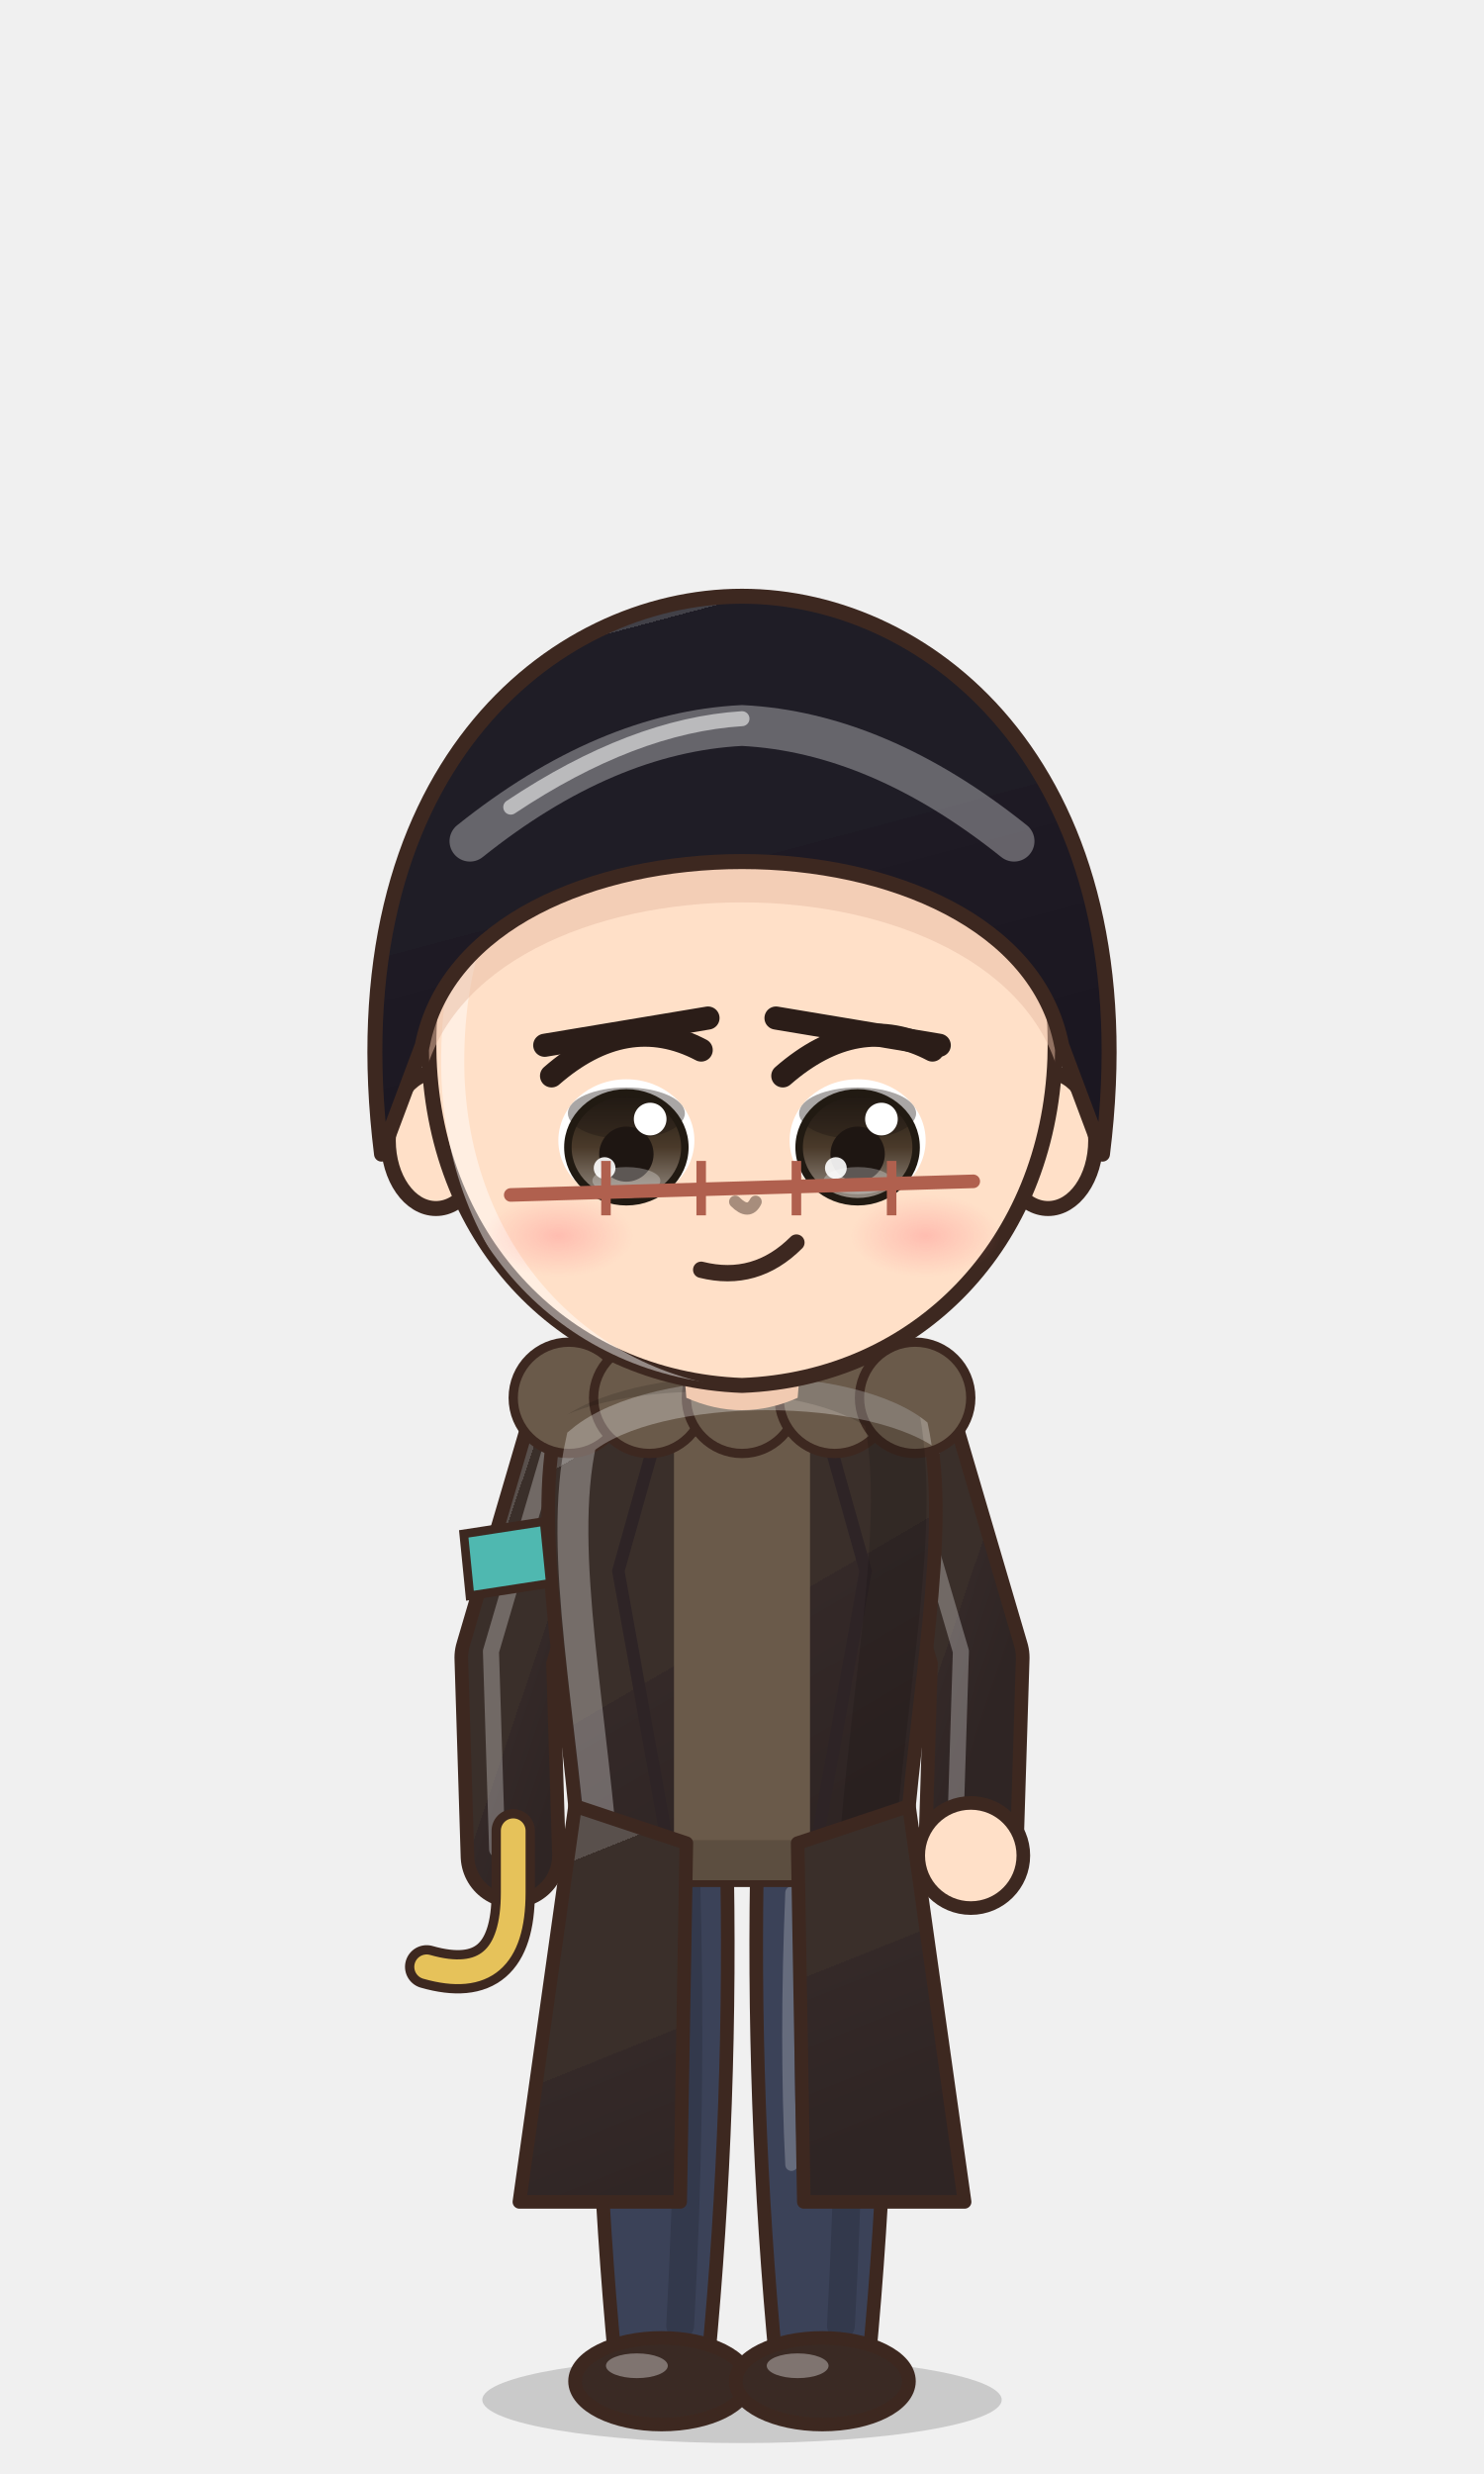
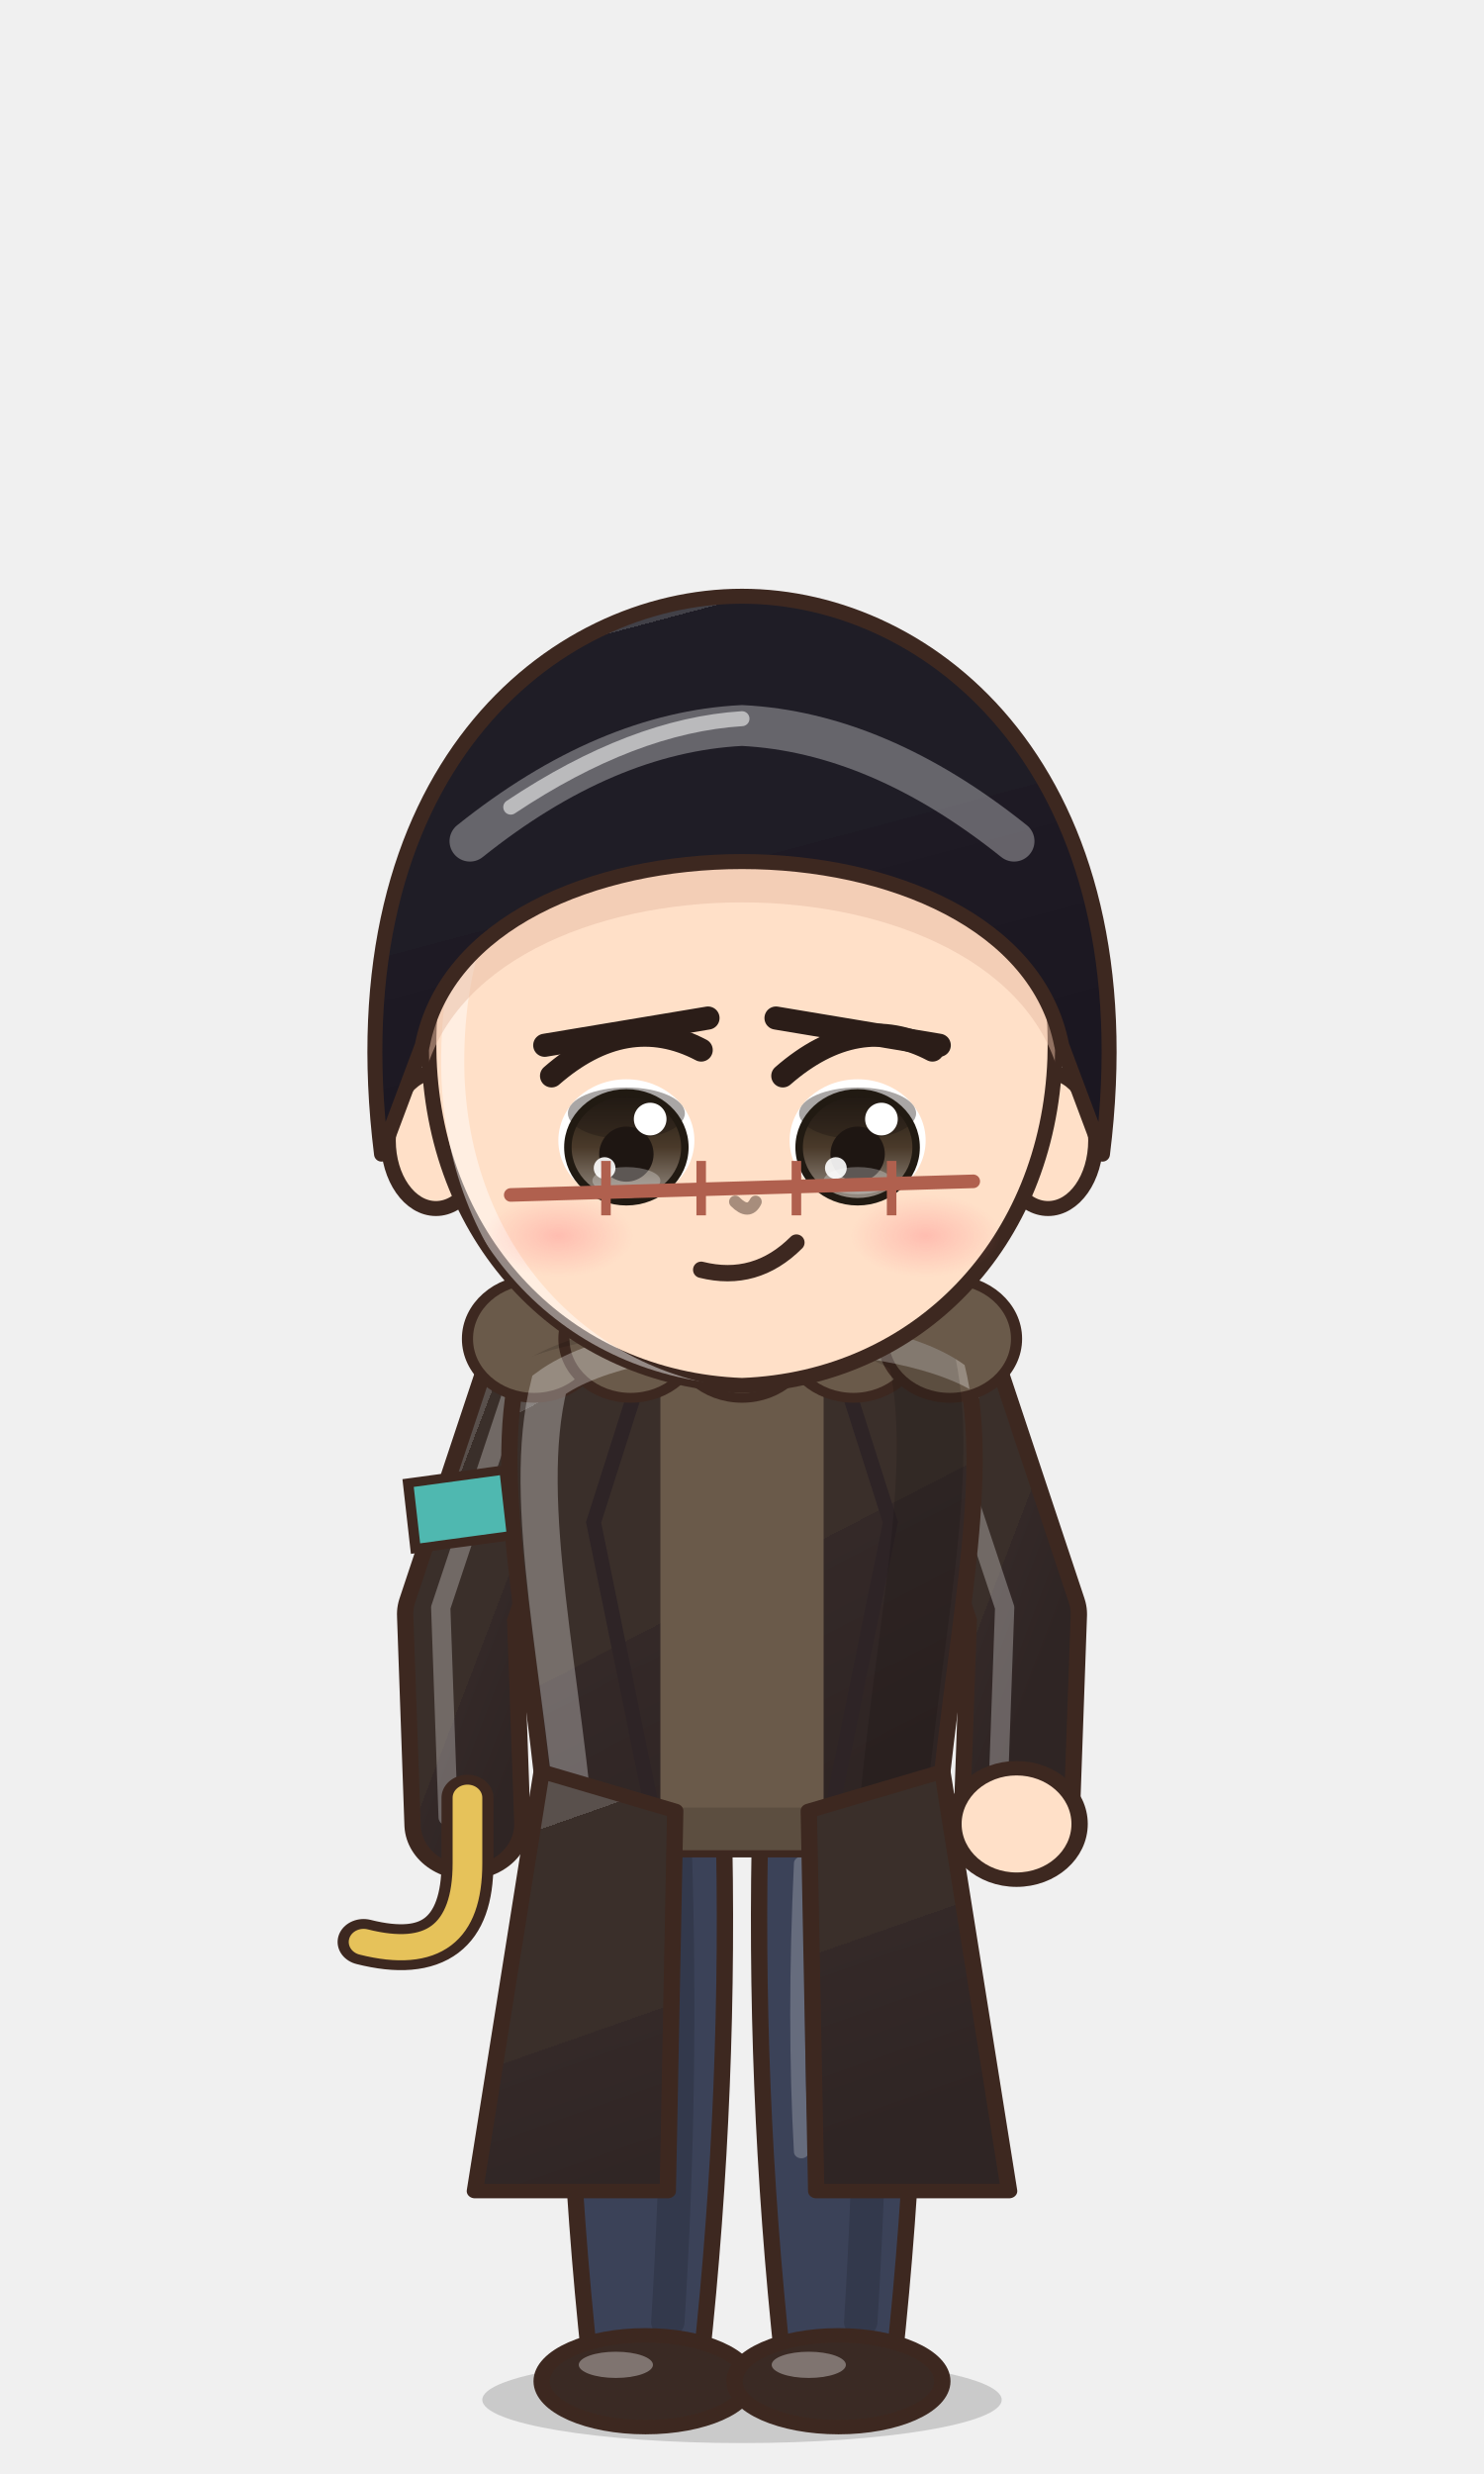
<svg xmlns="http://www.w3.org/2000/svg" viewBox="-120 -180 240 400" width="81.6" height="136.0">
  <defs>
    <linearGradient id="hair244" x1="0" y1="0" x2=".35" y2="1">
      <stop offset="0" stop-color="#424148" />
      <stop offset=".16" stop-color="#424148" />
      <stop offset=".16" stop-color="#1f1d26" />
      <stop offset=".58" stop-color="#1f1d26" />
      <stop offset=".58" stop-color="#1e1a24" />
      <stop offset="1" stop-color="#1b1721" />
    </linearGradient>
    <radialGradient id="skin244" cx=".4" cy=".32" r=".85">
      <stop offset="0" stop-color="#ffe0c8" />
      <stop offset=".84" stop-color="#ffe0c8" />
      <stop offset=".84" stop-color="#f1cab1" />
      <stop offset="1" stop-color="#f1cab1" />
    </radialGradient>
    <linearGradient id="cloth244" x1="0" y1="0" x2=".45" y2="1">
      <stop offset="0" stop-color="#59504c" />
      <stop offset=".16" stop-color="#59504c" />
      <stop offset=".16" stop-color="#3a2f2a" />
      <stop offset=".6" stop-color="#3a2f2a" />
      <stop offset=".6" stop-color="#342928" />
      <stop offset="1" stop-color="#2f2524" />
    </linearGradient>
    <linearGradient id="iris244" x1="0" y1="0" x2="0" y2="1">
      <stop offset="0" stop-color="#211a12" />
      <stop offset=".5" stop-color="#4a3a2a" />
      <stop offset="1" stop-color="#9b9289" />
    </linearGradient>
    <linearGradient id="gold244" x1="0" y1="0" x2="1" y2="1">
      <stop offset="0" stop-color="#f6d27a" />
      <stop offset=".55" stop-color="#d9a63a" />
      <stop offset="1" stop-color="#a8761e" />
    </linearGradient>
    <linearGradient id="steel244" x1="0" y1="0" x2="1" y2="1">
      <stop offset="0" stop-color="#e4e8ee" />
      <stop offset=".5" stop-color="#9aa3ad" />
      <stop offset="1" stop-color="#5a606a" />
    </linearGradient>
    <linearGradient id="beard244" x1="0" y1="0" x2="0" y2="1">
      <stop offset="0" stop-color="#e6e6ea" />
      <stop offset="1" stop-color="#b8b8c2" />
    </linearGradient>
    <radialGradient id="hawkiris244" cx=".45" cy=".4" r=".7">
      <stop offset="0" stop-color="#ffe27a" />
      <stop offset=".6" stop-color="#e8a52a" />
      <stop offset="1" stop-color="#9a5a12" />
    </radialGradient>
    <linearGradient id="straw244" x1="0" y1="0" x2=".3" y2="1">
      <stop offset="0" stop-color="#ffe7aa" />
      <stop offset=".16" stop-color="#ffe7aa" />
      <stop offset=".16" stop-color="#ffe39a" />
      <stop offset=".58" stop-color="#ffe39a" />
      <stop offset=".58" stop-color="#e9b456" />
      <stop offset="1" stop-color="#d6a54f" />
    </linearGradient>
    <radialGradient id="blush244">
      <stop offset="0" stop-color="#ff7f86" stop-opacity=".9" />
      <stop offset="1" stop-color="#ff7f86" stop-opacity="0" />
    </radialGradient>
    <clipPath id="face244">
      <path d="M -46,-4 C -47,-38 -25,-55 0,-55 C 25,-55 47,-38 46,-4 C 45,23 26,43 0,44 C -26,43 -45,23 -46,-4 Z" />
    </clipPath>
    <clipPath id="torso244">
      <path d="M -30,50 C -34,68 -28,94 -26,124 L 26,124 C 28,94 34,68 30,50 C 18,40 -18,40 -30,50 Z" />
    </clipPath>
  </defs>
  <ellipse cx="0" cy="208" rx="42" ry="7" fill="#000000" opacity=".16" />
  <g transform="translate(0,44.0) scale(1.100) translate(0,-44)" />
-   <g transform="translate(0,205) scale(1,1) translate(0,-205)">
+   <g transform="translate(0,205) scale(1.2,1.06) translate(0,-205)">
    <path d="M -23.5,118 Q -24.5,160.0 -20.5,202 L -5.5,202 Q -1.5,160.0 -2.5,118 Z" fill="#3b4258" stroke="#3d2820" stroke-width="2.2" stroke-linejoin="round" />
    <path d="M -9,124 Q -8,160 -10,196" stroke="#000000" stroke-width="4.5" fill="none" opacity=".14" stroke-linecap="round" />
    <path d="M -18,126 Q -19,150 -18,170" stroke="#ffffff" stroke-width="2" fill="none" opacity=".22" stroke-linecap="round" />
    <ellipse cx="-13" cy="205" rx="14" ry="7" fill="#3a2a24" stroke="#3d2820" stroke-width="2.2" stroke-linejoin="round" />
    <ellipse cx="-17" cy="202.5" rx="5" ry="2" fill="#ffffff" opacity=".35" />
    <path d="M 2.5,118 Q 1.5,160.0 5.5,202 L 20.5,202 Q 24.5,160.0 23.5,118 Z" fill="#3b4258" stroke="#3d2820" stroke-width="2.2" stroke-linejoin="round" />
    <path d="M 17,124 Q 18,160 16,196" stroke="#000000" stroke-width="4.5" fill="none" opacity=".14" stroke-linecap="round" />
    <path d="M 8,126 Q 7,150 8,170" stroke="#ffffff" stroke-width="2" fill="none" opacity=".22" stroke-linecap="round" />
    <ellipse cx="13" cy="205" rx="14" ry="7" fill="#3a2a24" stroke="#3d2820" stroke-width="2.2" stroke-linejoin="round" />
    <ellipse cx="9" cy="202.5" rx="5" ry="2" fill="#ffffff" opacity=".35" />
    <path d="M -28,54 L -38,88 L -37,120" stroke="#3d2820" stroke-width="17" fill="none" stroke-linecap="round" stroke-linejoin="round" />
    <path d="M -28,54 L -38,88 L -37,120" stroke="url(#cloth244)" stroke-width="12.6" fill="none" stroke-linecap="round" stroke-linejoin="round" />
    <path d="M -28,54 L -38,88 L -37,120" transform="translate(-2.6,-1)" stroke="#ffffff" stroke-width="2.6" fill="none" stroke-linecap="round" stroke-linejoin="round" opacity=".28" />
    <path d="M 28,54 L 38,88 L 37,120" stroke="#3d2820" stroke-width="17" fill="none" stroke-linecap="round" stroke-linejoin="round" />
    <path d="M 28,54 L 38,88 L 37,120" stroke="url(#cloth244)" stroke-width="12.6" fill="none" stroke-linecap="round" stroke-linejoin="round" />
    <path d="M 28,54 L 38,88 L 37,120" transform="translate(-2.6,-1)" stroke="#ffffff" stroke-width="2.6" fill="none" stroke-linecap="round" stroke-linejoin="round" opacity=".28" />
    <path d="M -30,50 C -34,68 -28,94 -26,124 L 26,124 C 28,94 34,68 30,50 C 18,40 -18,40 -30,50 Z" fill="url(#cloth244)" stroke="#3d2820" stroke-width="2.2" stroke-linejoin="round" />
    <path d="M -11,42 L 11,42 L 11,124 L -11,124 Z" fill="#6a5a4a" />
    <path d="M -11,42 L -20,74 L -11,124 M 11,42 L 20,74 L 11,124" stroke="#2e2426" stroke-width="2" fill="none" />
    <circle cx="-28" cy="46" r="9" fill="#6a5a4a" stroke="#3d2820" stroke-width="1.5" />
    <circle cx="-15" cy="46" r="9" fill="#6a5a4a" stroke="#3d2820" stroke-width="1.5" />
    <circle cx="0" cy="46" r="9" fill="#6a5a4a" stroke="#3d2820" stroke-width="1.5" />
    <circle cx="15" cy="46" r="9" fill="#6a5a4a" stroke="#3d2820" stroke-width="1.5" />
    <circle cx="28" cy="46" r="9" fill="#6a5a4a" stroke="#3d2820" stroke-width="1.5" />
    <g clip-path="url(#torso244)">
      <path d="M -30,50 C -34,68 -28,94 -26,124 L 26,124 C 28,94 34,68 30,50 C 18,40 -18,40 -30,50 Z" transform="translate(4,3)" fill="none" stroke="#ffffff" stroke-width="5" opacity=".3" />
      <path d="M -30,50 C -34,68 -28,94 -26,124 L 26,124 C 28,94 34,68 30,50 C 18,40 -18,40 -30,50 Z" transform="translate(-6,-2)" fill="none" stroke="#000000" stroke-width="9" opacity=".13" />
    </g>
    <path d="M -27,112 L -36,176 L -10,176 L -9,118 Z M 27,112 L 36,176 L 10,176 L 9,118 Z" fill="url(#cloth244)" stroke="#3d2820" stroke-width="2.2" stroke-linejoin="round" />
    <path d="M -37,116 L -37,126 Q -37,142 -51,138" stroke="#3d2820" stroke-width="7" fill="none" stroke-linecap="round" />
    <path d="M -37,116 L -37,126 Q -37,142 -51,138" stroke="#e6c25a" stroke-width="4" fill="none" stroke-linecap="round" />
    <circle cx="37" cy="120" r="8.5" fill="url(#skin244)" stroke="#3d2820" stroke-width="2.2" />
    <path d="M -45,68 L -32,66 L -31,76 L -44,78 Z" fill="#4fb8b0" stroke="#3d2820" stroke-width="1.4" />
    <path d="M -10,34 L 10,34 L 9,46 Q 0,50 -9,46 Z" fill="#f1cab1" />
  </g>
  <g transform="translate(0,44.0) scale(1.100) translate(0,-44)">
    <ellipse cx="-45" cy="8" rx="7" ry="10" fill="url(#skin244)" stroke="#3d2820" stroke-width="2.2" stroke-linejoin="round" />
    <ellipse cx="45" cy="8" rx="7" ry="10" fill="url(#skin244)" stroke="#3d2820" stroke-width="2.2" stroke-linejoin="round" />
    <path d="M -46,-4 C -47,-38 -25,-55 0,-55 C 25,-55 47,-38 46,-4 C 45,23 26,43 0,44 C -26,43 -45,23 -46,-4 Z" fill="url(#skin244)" stroke="#3d2820" stroke-width="2.2" stroke-linejoin="round" />
    <g clip-path="url(#face244)">
      <path d="M -46,-4 C -47,-38 -25,-55 0,-55 C 25,-55 47,-38 46,-4 C 45,23 26,43 0,44 C -26,43 -45,23 -46,-4 Z" transform="translate(3.5,2.5)" fill="none" stroke="#ffffff" stroke-width="3.4" opacity=".45" />
    </g>
    <g clip-path="url(#face244)">
      <path d="M -53,10 C -60,-46 -28,-72 0,-72 C 28,-72 60,-46 53,10 L 47,-6 C 40,-42 -40,-42 -47,-6 Z" transform="translate(0,6)" fill="#e7bca4" opacity=".5" />
    </g>
    <ellipse cx="-17" cy="8" rx="10" ry="9" fill="#ffffff" />
    <ellipse cx="-17" cy="9" rx="8.6" ry="8" fill="url(#iris244)" />
    <ellipse cx="-17" cy="4.0" rx="8.6" ry="3.8" fill="#1e1612" opacity=".38" />
    <ellipse cx="-17" cy="9" rx="8.6" ry="8" fill="none" stroke="#211a12" stroke-width="1.1" />
    <ellipse cx="-17" cy="10" rx="4" ry="4.05" fill="#1e1612" />
    <ellipse cx="-17" cy="13.9" rx="5" ry="2.0" fill="#ffffff" opacity=".28" />
    <circle cx="-13.5" cy="4.85" r="2.4" fill="#ffffff" />
    <circle cx="-20.2" cy="12.05" r="1.6" fill="#ffffff" opacity=".9" />
    <path d="M -28,-1.5 Q -17,-11.1 -6,-5.3" stroke="#2b1d18" stroke-width="3.4" fill="none" stroke-linecap="round" />
    <path d="M -29,-6 L -5,-10" stroke="#2b1d18" stroke-width="3.4" stroke-linecap="round" />
    <ellipse cx="17" cy="8" rx="10" ry="9" fill="#ffffff" />
    <ellipse cx="17" cy="9" rx="8.6" ry="8" fill="url(#iris244)" />
    <ellipse cx="17" cy="4.0" rx="8.6" ry="3.8" fill="#1e1612" opacity=".38" />
    <ellipse cx="17" cy="9" rx="8.6" ry="8" fill="none" stroke="#211a12" stroke-width="1.1" />
    <ellipse cx="17" cy="10" rx="4" ry="4.05" fill="#1e1612" />
    <ellipse cx="17" cy="13.9" rx="5" ry="2.0" fill="#ffffff" opacity=".28" />
    <circle cx="20.5" cy="4.85" r="2.4" fill="#ffffff" />
    <circle cx="13.8" cy="12.05" r="1.6" fill="#ffffff" opacity=".9" />
    <path d="M 6,-1.5 Q 17,-11.1 28,-5.3" stroke="#2b1d18" stroke-width="3.4" fill="none" stroke-linecap="round" />
    <path d="M 5,-10 L 29,-6" stroke="#2b1d18" stroke-width="3.4" stroke-linecap="round" />
    <path d="M -6,27 Q 2,29 8,23" stroke="#3d2820" stroke-width="2.4" fill="none" stroke-linecap="round" />
    <ellipse cx="-27" cy="22" rx="11" ry="6" fill="url(#blush244)" opacity="0.40" />
    <ellipse cx="27" cy="22" rx="11" ry="6" fill="url(#blush244)" opacity="0.40" />
    <path d="M -1,17 Q 1,19 2,17" stroke="#a78d7c" stroke-width="1.8" fill="none" stroke-linecap="round" />
    <path d="M -34,16 L 34,14" stroke="#b0604e" stroke-width="2" stroke-linecap="round" />
    <path d="M -20,11 L -20,19" stroke="#b0604e" stroke-width="1.4" />
    <path d="M -6,11 L -6,19" stroke="#b0604e" stroke-width="1.4" />
    <path d="M 8,11 L 8,19" stroke="#b0604e" stroke-width="1.4" />
    <path d="M 22,11 L 22,19" stroke="#b0604e" stroke-width="1.4" />
    <path d="M -53,10 C -60,-46 -28,-72 0,-72 C 28,-72 60,-46 53,10 L 47,-6 C 40,-42 -40,-42 -47,-6 Z" fill="url(#hair244)" stroke="#3d2820" stroke-width="2.2" stroke-linejoin="round" />
    <defs>
      <clipPath id="hf244">
        <path d="M -53,10 C -60,-46 -28,-72 0,-72 C 28,-72 60,-46 53,10 L 47,-6 C 40,-42 -40,-42 -47,-6 Z" />
      </clipPath>
    </defs>
    <g clip-path="url(#hf244)">
      <path d="M -40,-36 Q -20,-52 0,-53 Q 20,-52 40,-36" stroke="#ffffff" stroke-width="6" fill="none" stroke-linecap="round" opacity=".32" />
      <path d="M -34,-41 Q -16,-53 0,-54" stroke="#ffffff" stroke-width="2.2" fill="none" stroke-linecap="round" opacity=".55" />
    </g>
  </g>
-   <g transform="translate(0,205) scale(1,1) translate(0,-205)" />
+   <g transform="translate(0,205) scale(1.2,1.06) translate(0,-205)" />
</svg>
